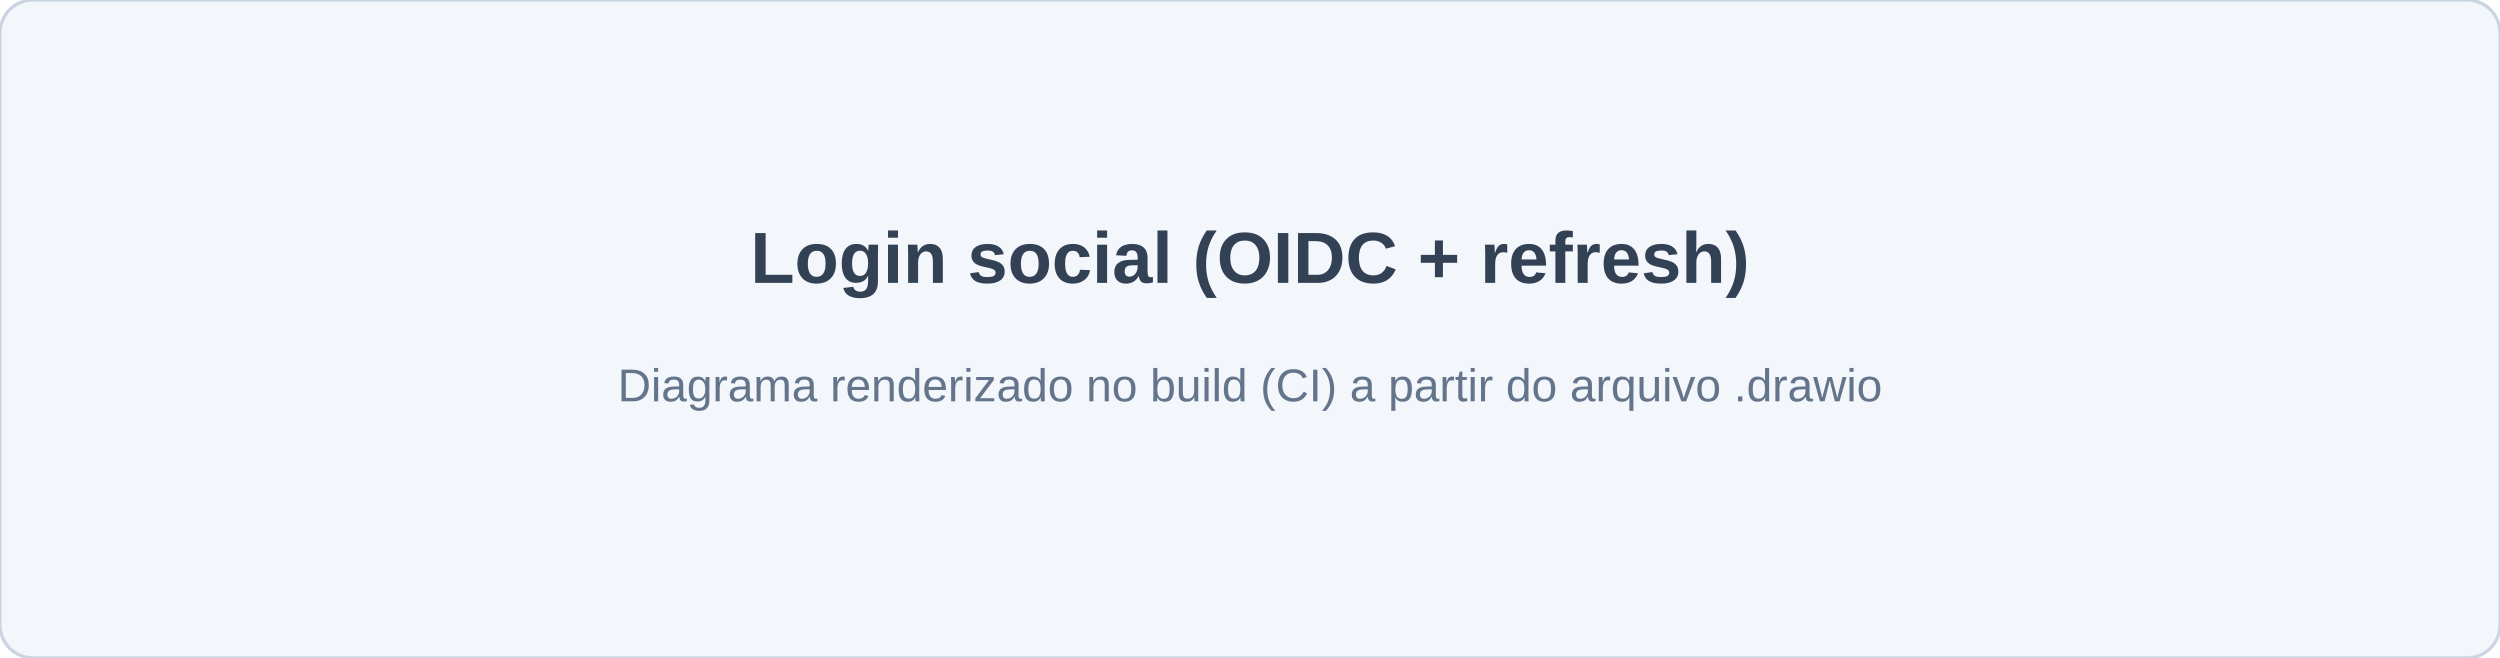
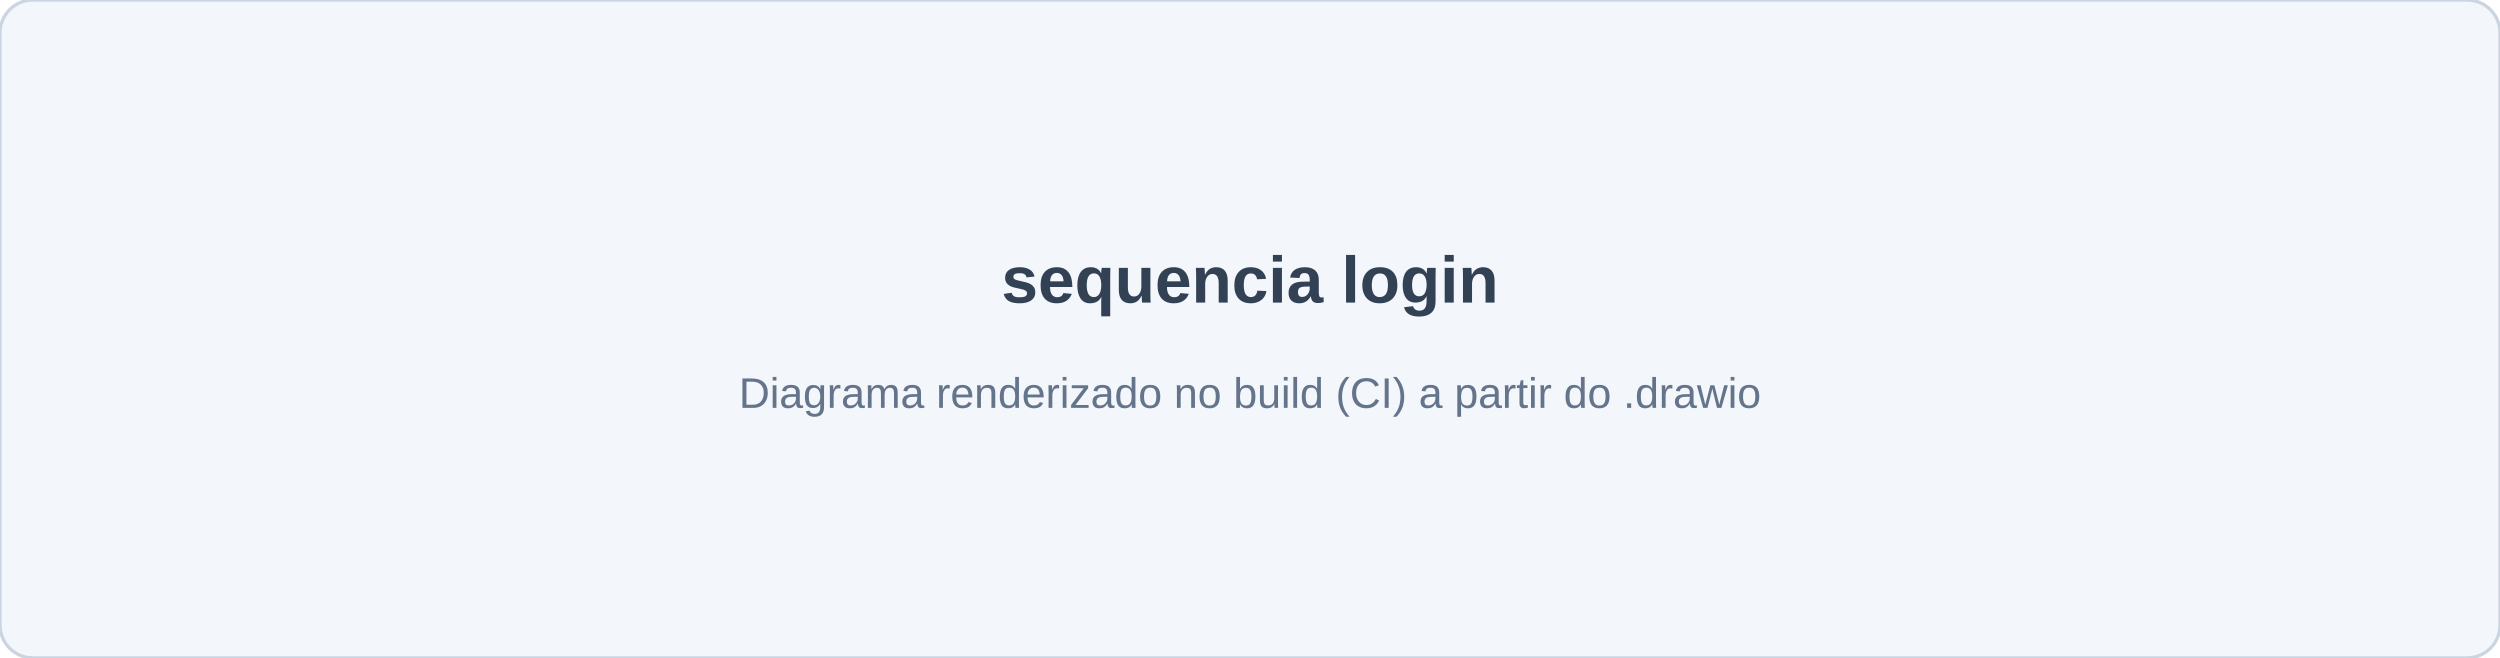
<svg xmlns="http://www.w3.org/2000/svg" width="760" height="200" viewBox="0 0 760 200">
  <rect width="760" height="200" rx="10" fill="#f3f6fb" stroke="#cbd5e1" />
-   <text x="380" y="86" font-family="Segoe UI, Arial, sans-serif" font-size="22" font-weight="600" fill="#334155" text-anchor="middle">Login social (OIDC + refresh)</text>
-   <text x="380" y="122" font-family="Segoe UI, Arial, sans-serif" font-size="14" fill="#64748b" text-anchor="middle">Diagrama renderizado no build (CI) a partir do arquivo .drawio</text>
+   <text x="380" y="92" font-family="Segoe UI, Arial, sans-serif" font-size="20" font-weight="600" fill="#334155" text-anchor="middle">sequencia login</text>
+   <text x="380" y="124" font-family="Segoe UI, Arial, sans-serif" font-size="13" fill="#64748b" text-anchor="middle">Diagrama renderizado no build (CI) a partir do .drawio</text>
</svg>
